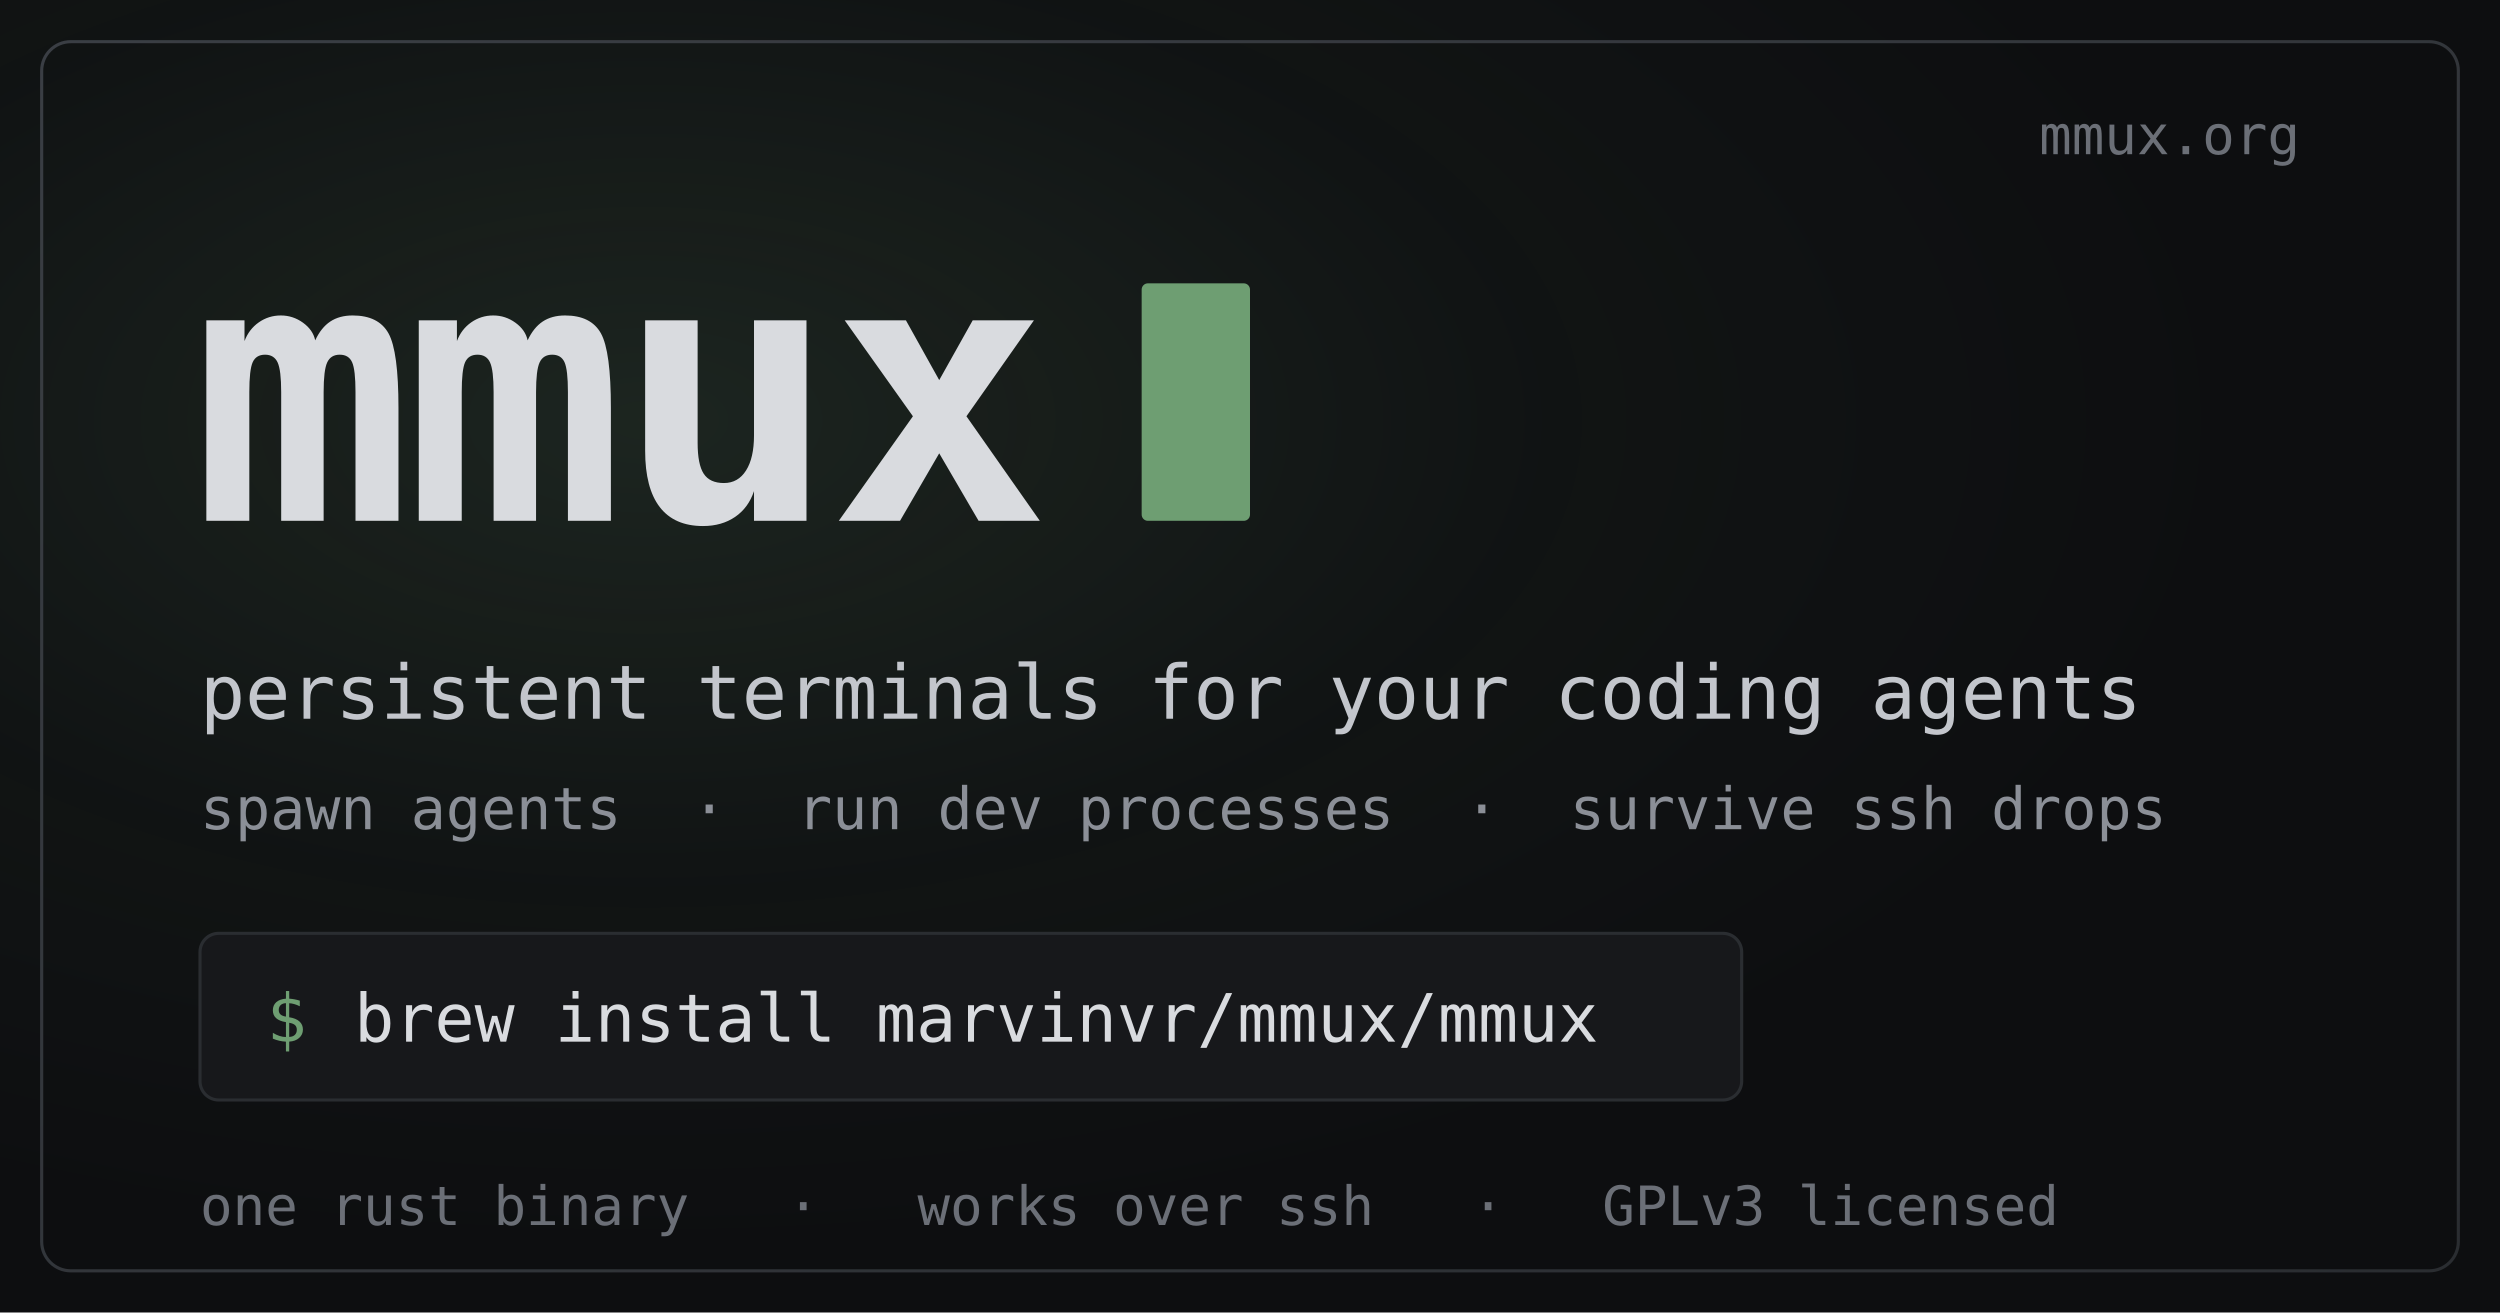
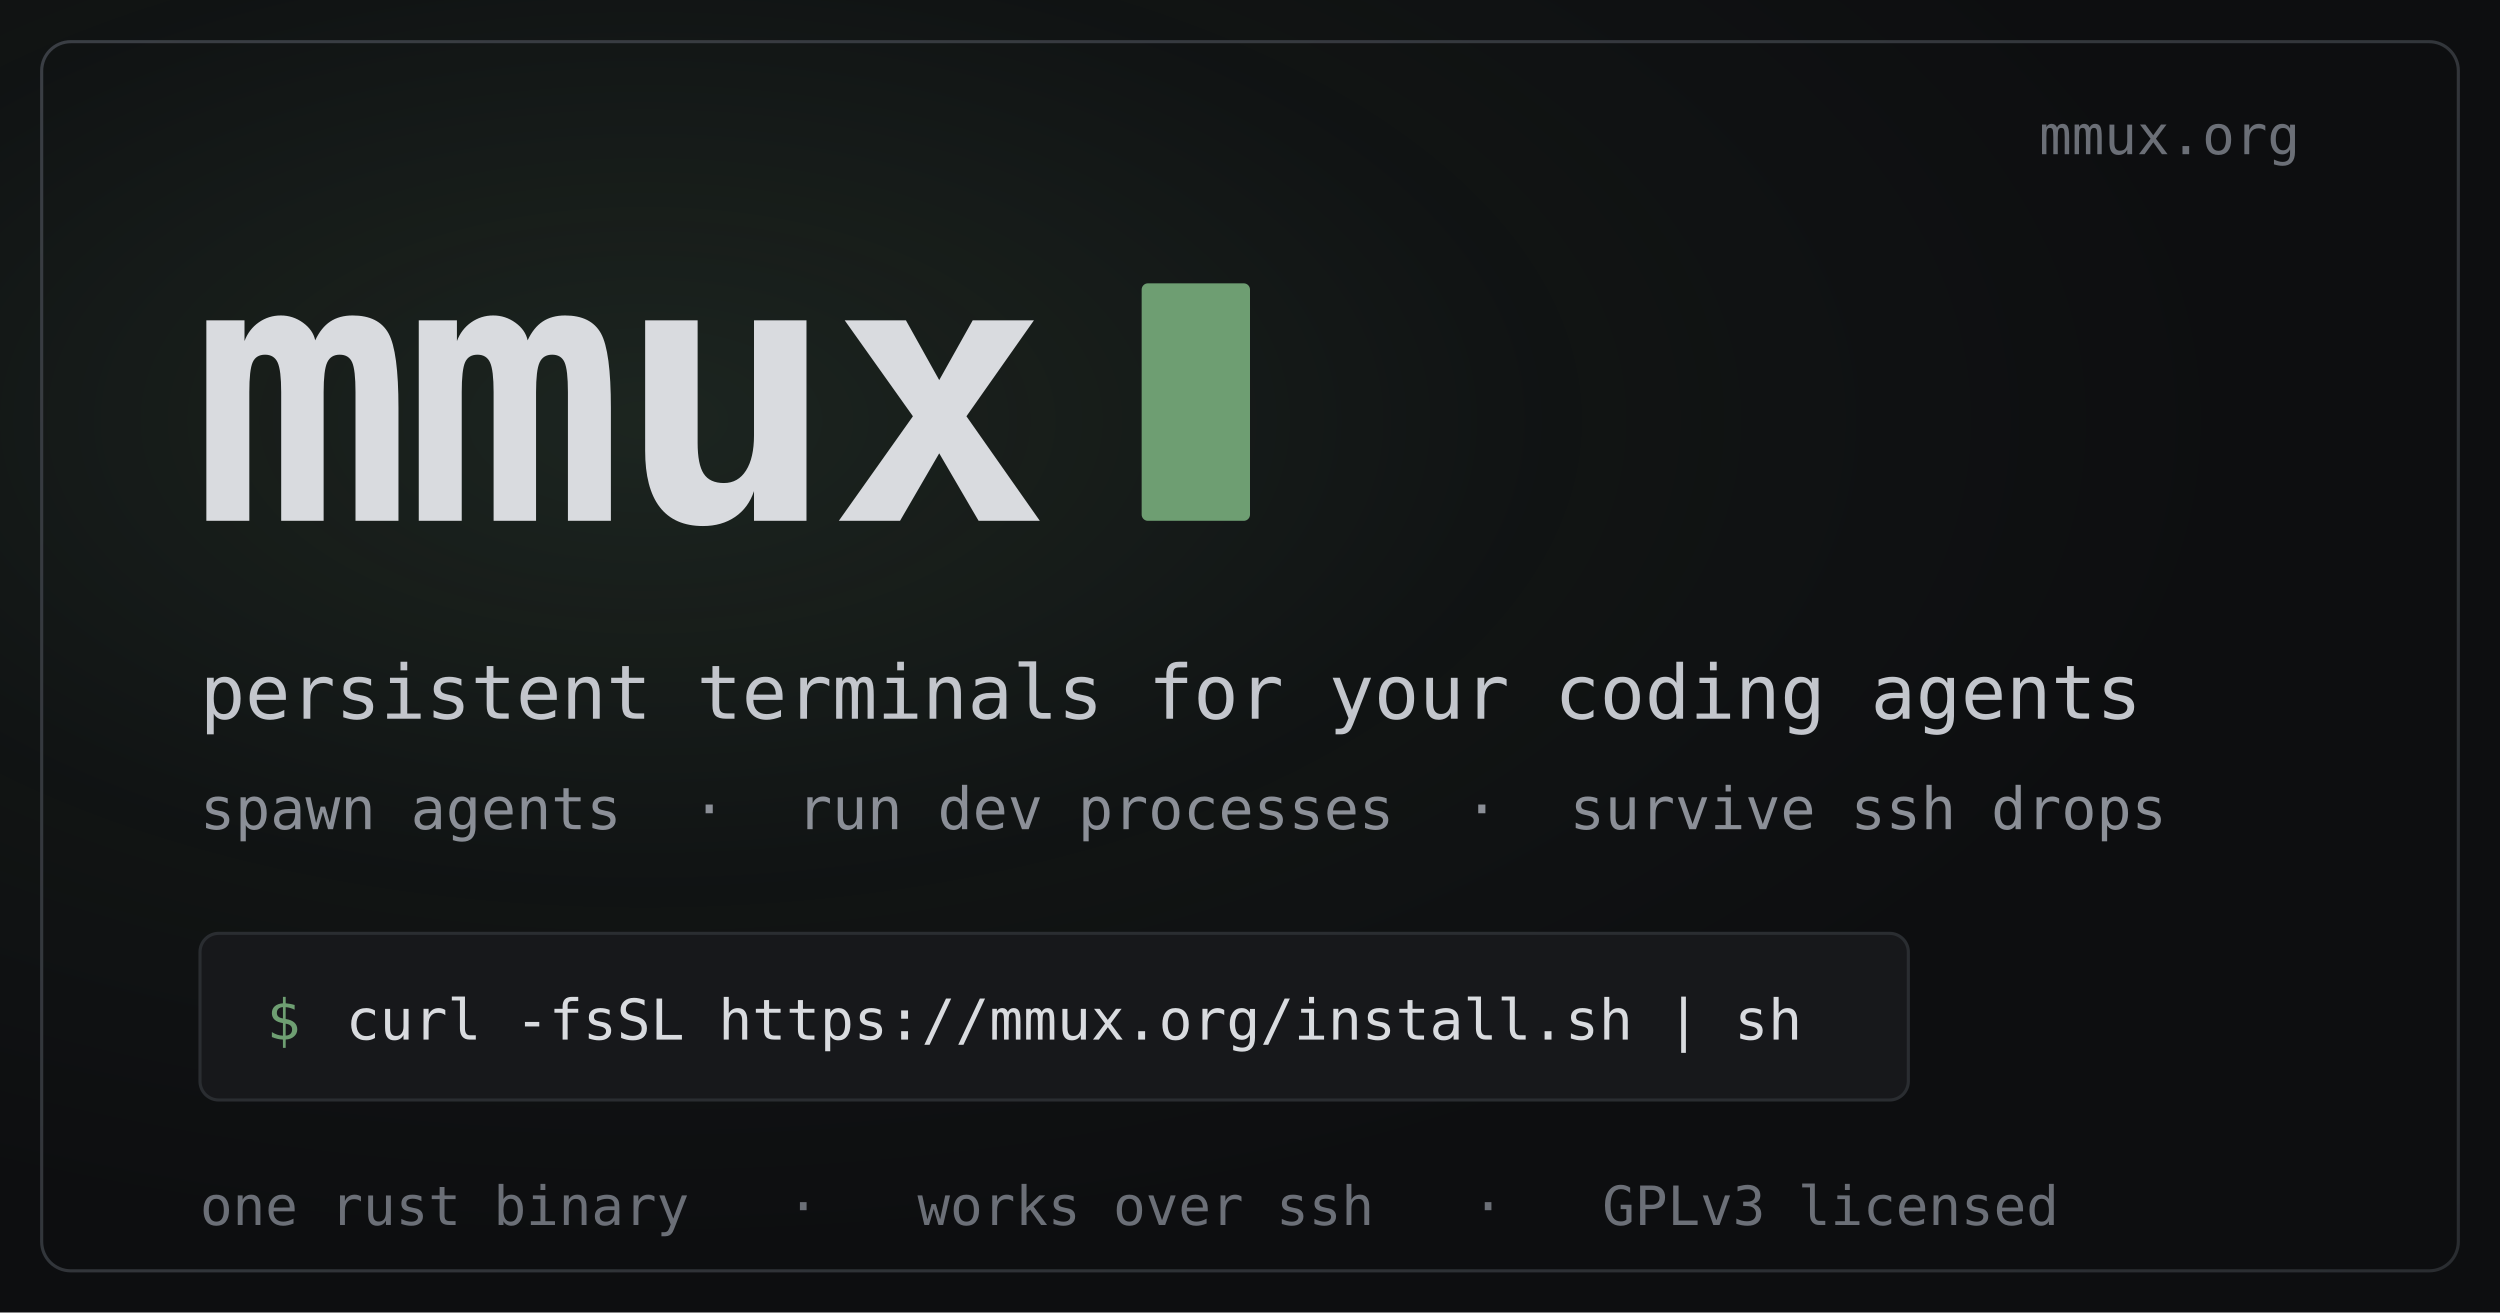
<svg xmlns="http://www.w3.org/2000/svg" width="1200" height="630" viewBox="0 0 1200 630" role="img" aria-label="mmux — persistent terminals for your coding agents">
  <defs>
    <radialGradient id="glow" cx="26%" cy="32%" r="64%">
      <stop offset="0%" stop-color="#6e9e72" stop-opacity="0.16" />
      <stop offset="55%" stop-color="#6e9e72" stop-opacity="0.04" />
      <stop offset="100%" stop-color="#6e9e72" stop-opacity="0" />
    </radialGradient>
    <linearGradient id="hair" x1="0" y1="0" x2="1" y2="1">
      <stop offset="0%" stop-color="#3a3e44" />
      <stop offset="100%" stop-color="#2a2d31" />
    </linearGradient>
  </defs>
  <rect width="1200" height="630" fill="#0d0e10" />
  <rect width="1200" height="630" fill="url(#glow)" />
  <rect x="20" y="20" width="1160" height="590" rx="14" fill="none" stroke="url(#hair)" stroke-width="1.5" />
  <text x="1104" y="74" text-anchor="end" font-family="Menlo, ui-monospace, 'SF Mono', monospace" font-size="26" fill="#6b6f77">mmux.org</text>
  <text x="92" y="250" font-family="Menlo, ui-monospace, 'SF Mono', monospace" font-size="176" font-weight="700" letter-spacing="-4" fill="#d9dbdf">mmux</text>
  <rect x="548" y="136" width="52" height="114" rx="3" fill="#6e9e72" />
  <text x="96" y="345" font-family="Menlo, ui-monospace, 'SF Mono', monospace" font-size="36" fill="#c3c6cc">persistent terminals for your coding agents</text>
  <text x="96" y="398" font-family="Menlo, ui-monospace, 'SF Mono', monospace" font-size="28" fill="#8b8f97">spawn agents  ·  run dev processes  ·  survive ssh drops</text>
-   <rect x="96" y="448" width="740" height="80" rx="9" fill="#17181b" stroke="#2a2d31" stroke-width="1.5" />
-   <text x="128" y="500" font-family="Menlo, ui-monospace, 'SF Mono', monospace" font-size="32" fill="#6e9e72">$</text>
-   <text x="170" y="500" font-family="Menlo, ui-monospace, 'SF Mono', monospace" font-size="32" fill="#d9dbdf">brew install marvinvr/mmux/mmux</text>
+   <rect x="96" y="448" width="820" height="80" rx="9" fill="#17181b" stroke="#2a2d31" stroke-width="1.5" />
+   <text x="128" y="499" font-family="Menlo, ui-monospace, 'SF Mono', monospace" font-size="27" fill="#6e9e72">$</text>
+   <text x="166" y="499" font-family="Menlo, ui-monospace, 'SF Mono', monospace" font-size="27" fill="#d9dbdf">curl -fsSL https://mmux.org/install.sh | sh</text>
  <text x="96" y="588" font-family="Menlo, ui-monospace, 'SF Mono', monospace" font-size="26" fill="#6b6f77">one rust binary   ·   works over ssh   ·   GPLv3 licensed</text>
</svg>
